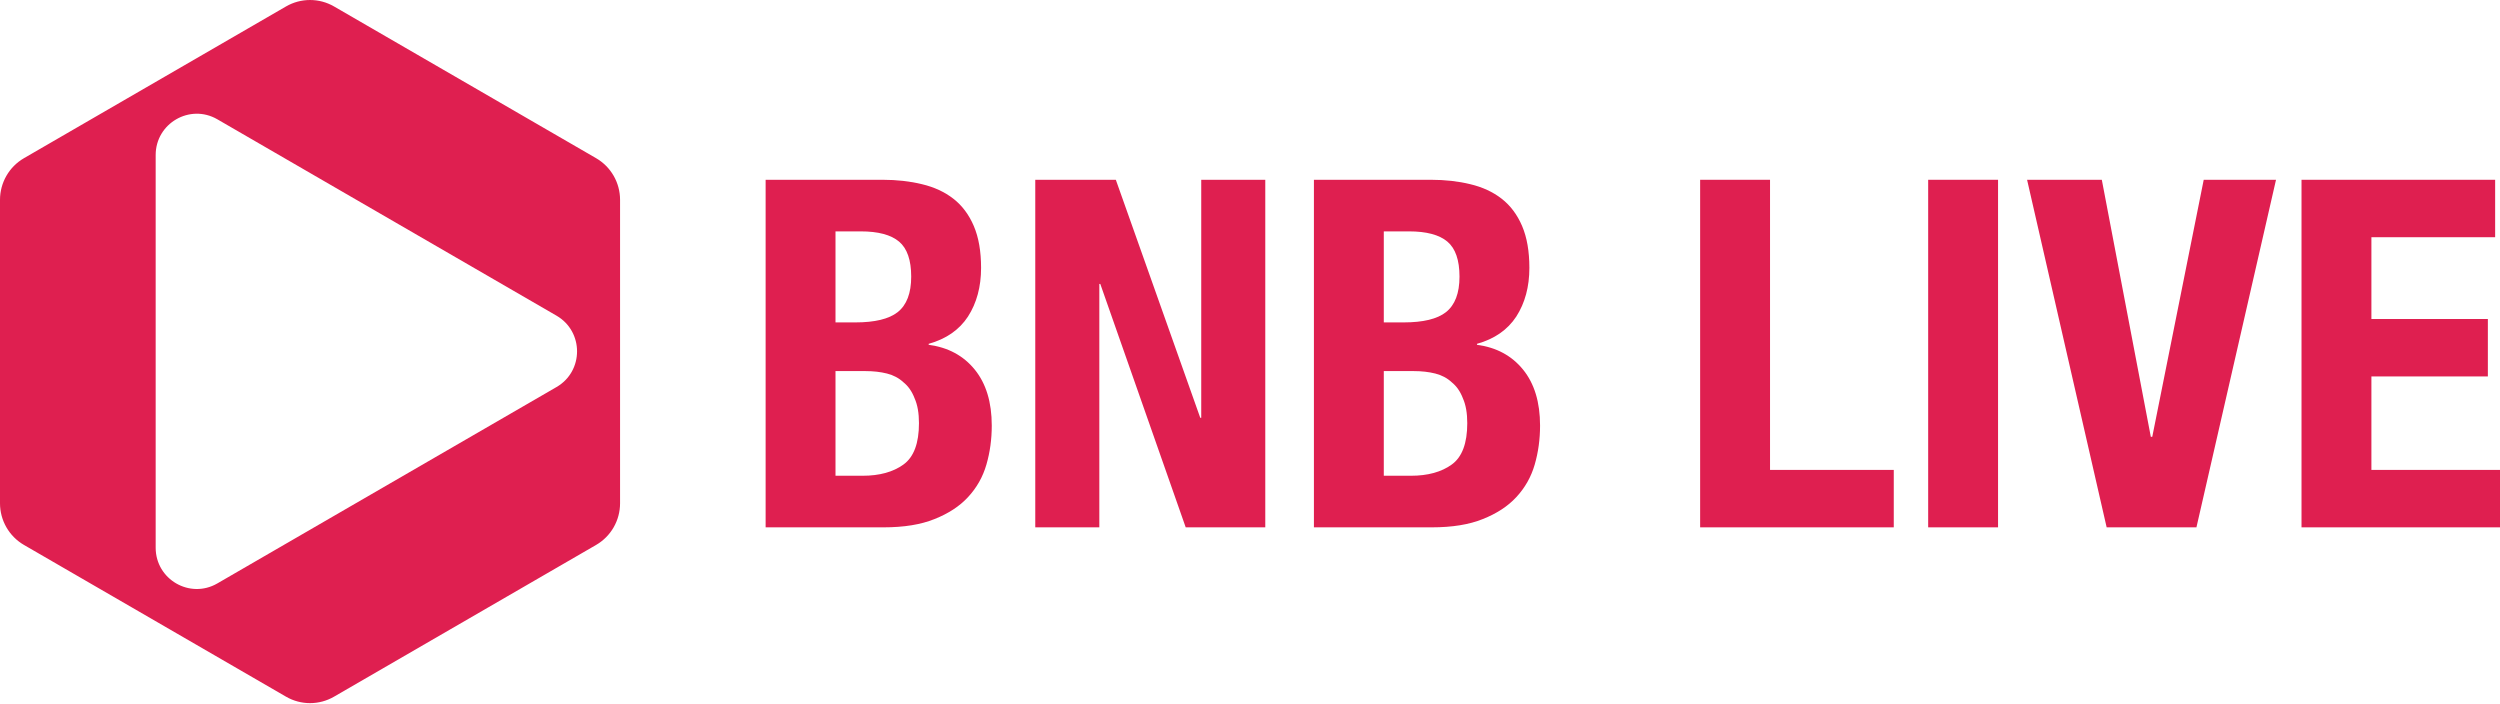
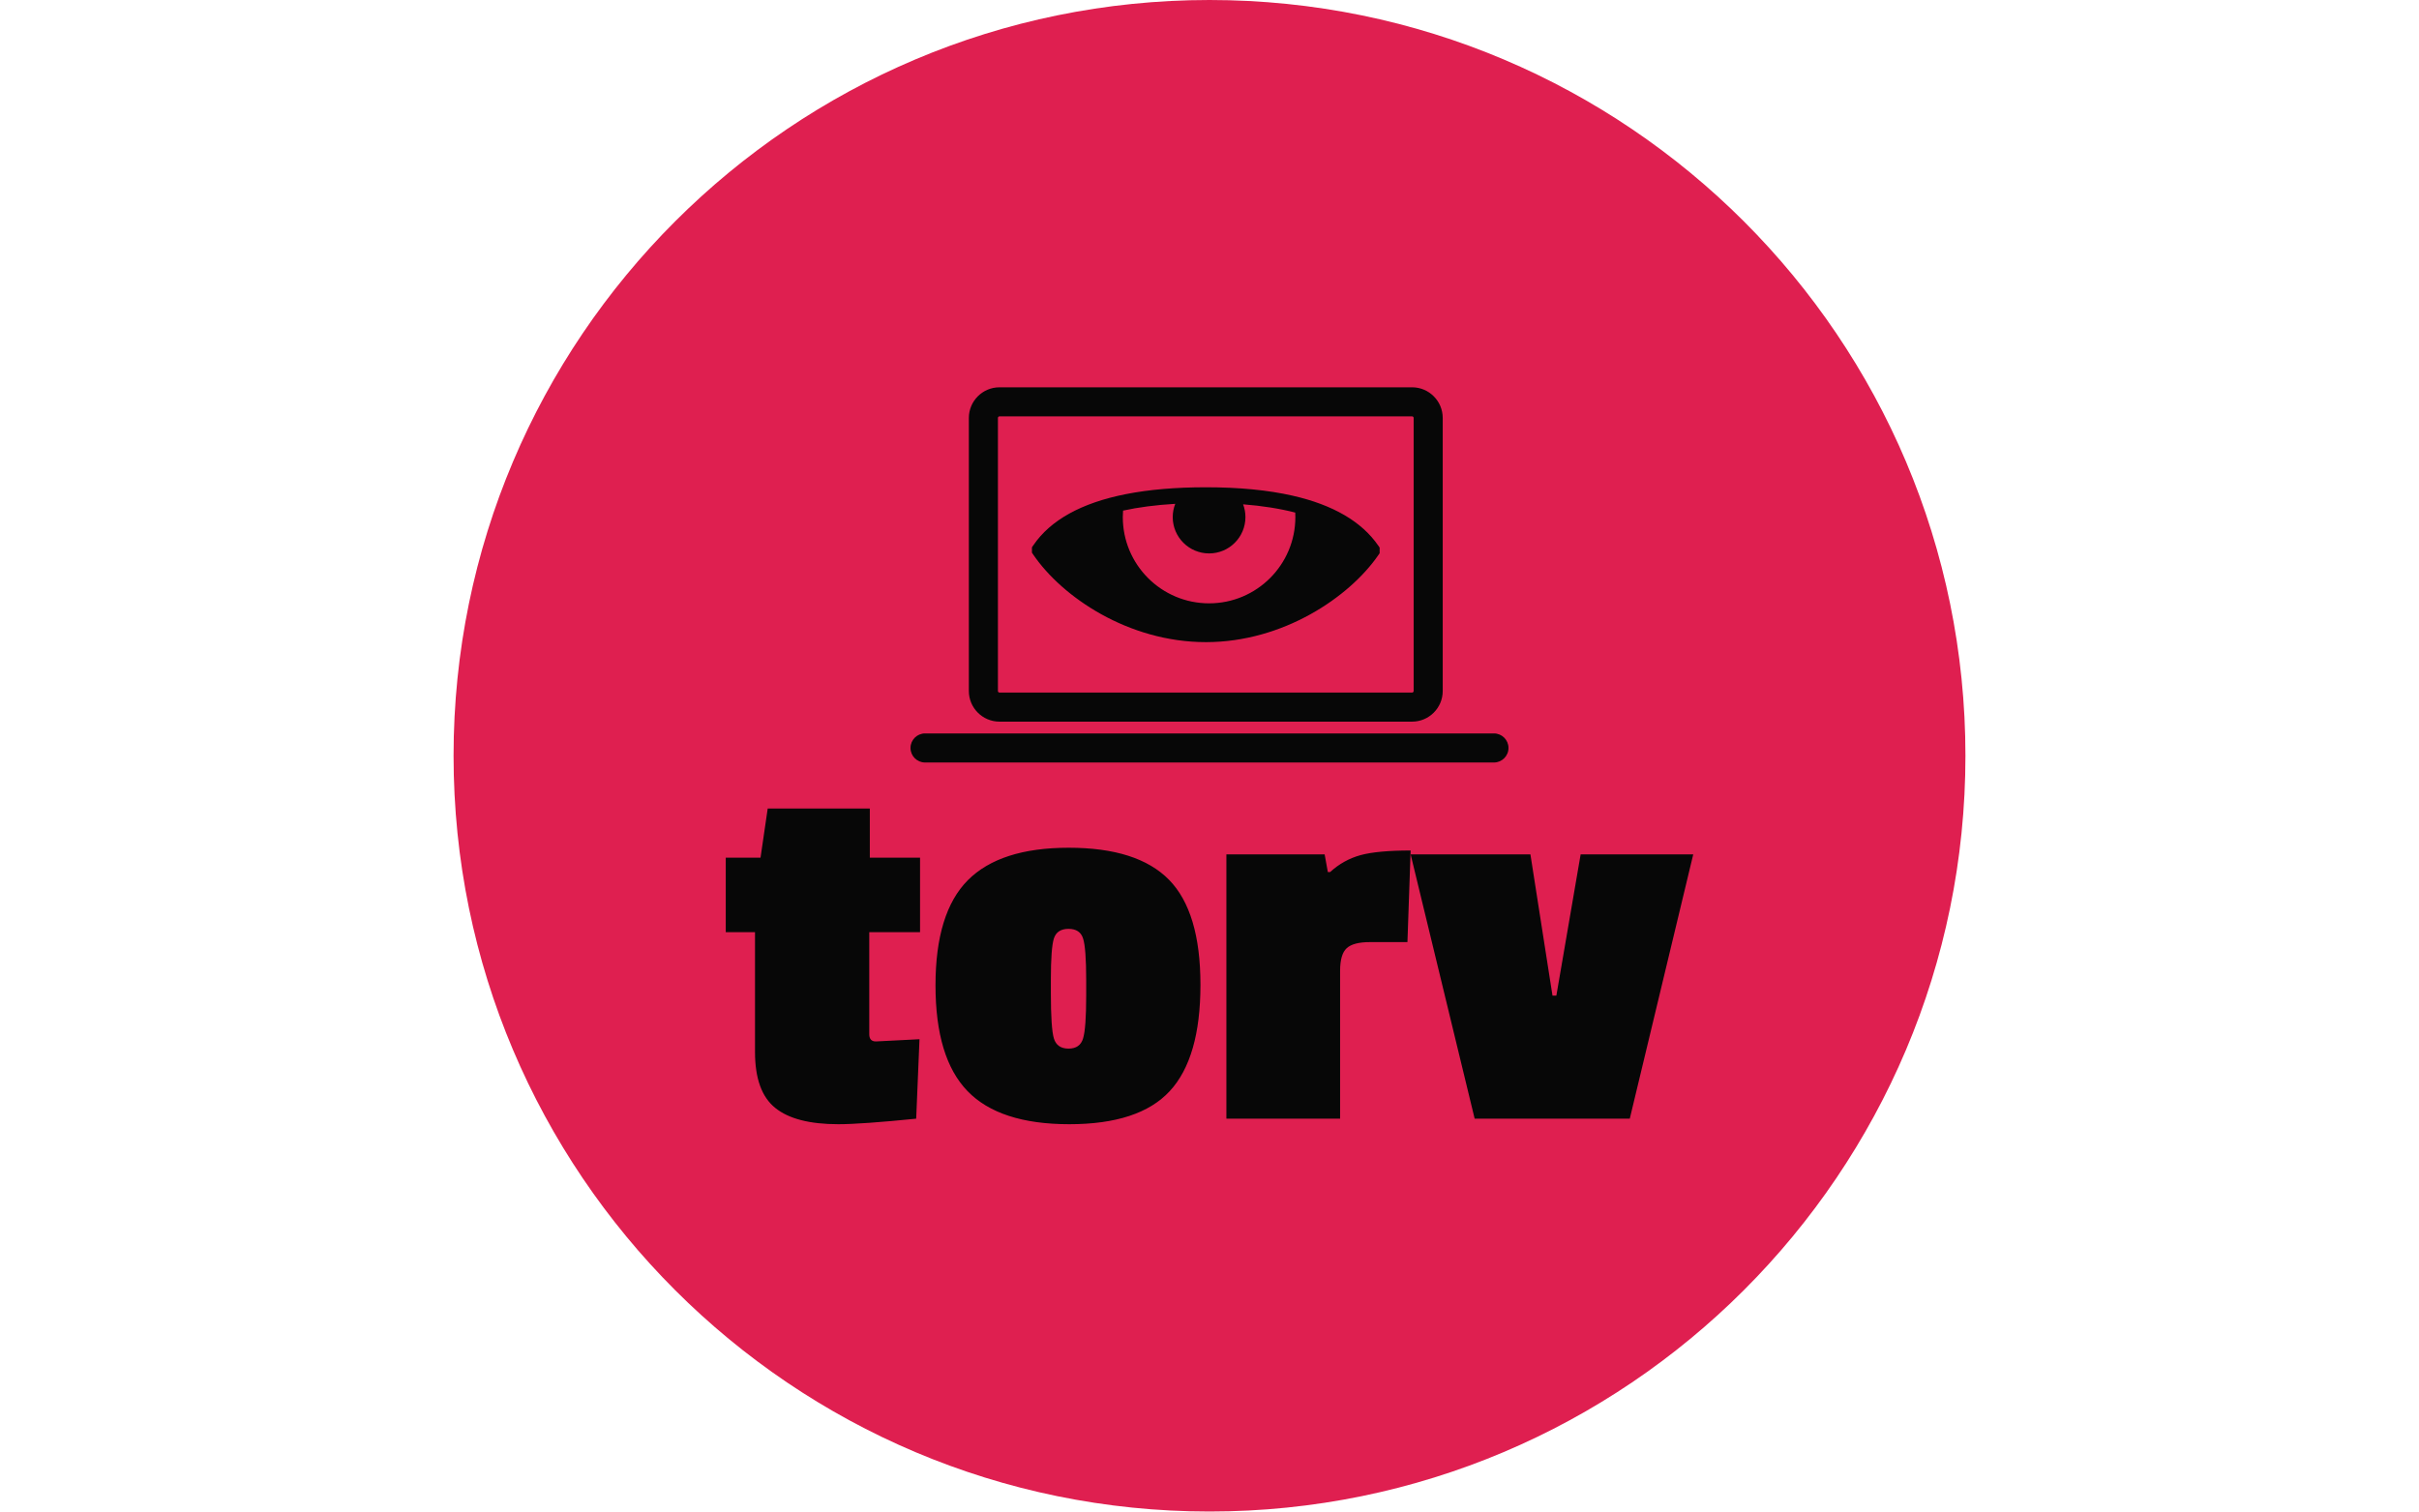
- <svg xmlns="http://www.w3.org/2000/svg" width="160" height="45" viewBox="0 0 160 45" fill="none">
-   <path fill-rule="evenodd" clip-rule="evenodd" d="M21.377 0.412C20.427 -0.137 19.257 -0.137 18.307 0.412L1.535 10.123C0.585 10.673 0 11.689 0 12.789V32.211C0 33.311 0.585 34.327 1.535 34.877L18.307 44.588C19.257 45.138 20.427 45.138 21.377 44.588L38.149 34.877C39.099 34.327 39.684 33.311 39.684 32.211V12.789C39.684 11.689 39.099 10.673 38.149 10.123L21.377 0.412ZM13.91 7.635C12.156 6.62 9.963 7.889 9.963 9.92L9.963 35.054C9.963 37.086 12.156 38.355 13.91 37.339L35.615 24.772C37.37 23.757 37.37 21.218 35.615 20.202L13.91 7.635Z" fill="#DF1F50" />
-   <path d="M53.472 30.448V23.75H55.398C55.895 23.75 56.35 23.802 56.764 23.905C57.178 24.009 57.53 24.196 57.82 24.466C58.131 24.715 58.369 25.058 58.535 25.494C58.721 25.91 58.814 26.439 58.814 27.083C58.814 28.371 58.483 29.253 57.82 29.731C57.158 30.209 56.288 30.448 55.211 30.448H53.472ZM53.472 20.634V14.808H55.087C56.205 14.808 57.023 15.027 57.541 15.463C58.058 15.899 58.317 16.646 58.317 17.706C58.317 18.765 58.027 19.523 57.448 19.98C56.889 20.416 55.988 20.634 54.746 20.634H53.472ZM49 11.506V33.75H56.547C57.851 33.75 58.938 33.573 59.808 33.22C60.698 32.867 61.413 32.4 61.951 31.818C62.51 31.216 62.903 30.52 63.131 29.731C63.359 28.942 63.473 28.111 63.473 27.239C63.473 25.743 63.11 24.549 62.386 23.656C61.661 22.763 60.678 22.233 59.435 22.067V22.005C60.553 21.693 61.392 21.112 61.951 20.26C62.51 19.388 62.789 18.35 62.789 17.145C62.789 16.086 62.634 15.193 62.324 14.466C62.013 13.739 61.578 13.157 61.019 12.721C60.46 12.285 59.787 11.973 59 11.787C58.234 11.6 57.396 11.506 56.485 11.506H49Z" fill="#DF1F50" />
-   <path d="M71.413 11.506H66.257V33.75H70.357V18.173H70.419L75.885 33.75H80.978V11.506H76.879V26.74H76.817L71.413 11.506Z" fill="#DF1F50" />
-   <path d="M88.563 30.448V23.75H90.489C90.986 23.75 91.441 23.802 91.855 23.905C92.269 24.009 92.621 24.196 92.911 24.466C93.222 24.715 93.46 25.058 93.626 25.494C93.812 25.91 93.905 26.439 93.905 27.083C93.905 28.371 93.574 29.253 92.911 29.731C92.249 30.209 91.379 30.448 90.302 30.448H88.563ZM88.563 20.634V14.808H90.178C91.296 14.808 92.114 15.027 92.632 15.463C93.149 15.899 93.408 16.646 93.408 17.706C93.408 18.765 93.118 19.523 92.539 19.98C91.98 20.416 91.079 20.634 89.837 20.634H88.563ZM84.091 11.506V33.75H91.638C92.942 33.75 94.029 33.573 94.899 33.22C95.789 32.867 96.504 32.4 97.042 31.818C97.601 31.216 97.994 30.52 98.222 29.731C98.45 28.942 98.564 28.111 98.564 27.239C98.564 25.743 98.201 24.549 97.477 23.656C96.752 22.763 95.769 22.233 94.526 22.067V22.005C95.644 21.693 96.483 21.112 97.042 20.26C97.601 19.388 97.88 18.35 97.88 17.145C97.88 16.086 97.725 15.193 97.415 14.466C97.104 13.739 96.669 13.157 96.11 12.721C95.551 12.285 94.878 11.973 94.091 11.787C93.325 11.6 92.487 11.506 91.576 11.506H84.091Z" fill="#DF1F50" />
-   <path d="M108.809 33.75H121.201V30.074H113.282V11.506H108.809V33.75Z" fill="#DF1F50" />
-   <path d="M123.403 33.75H127.875V11.506H123.403V33.75Z" fill="#DF1F50" />
-   <path d="M134.516 11.506H129.733L134.826 33.75H140.572L145.665 11.506H141.038L137.745 27.955H137.652L134.516 11.506Z" fill="#DF1F50" />
-   <path d="M159.689 11.506H147.297V33.75H160V30.074H151.77V24.092H159.223V20.416H151.77V15.182H159.689V11.506Z" fill="#DF1F50" />
+ <svg xmlns="http://www.w3.org/2000/svg" version="1.1" width="1000" height="625" viewBox="0 0 1000 625">
+   <g transform="matrix(1,0,0,1,0,0)">
+     <svg viewBox="0 0 512 320" data-background-color="#070707" preserveAspectRatio="xMidYMid meet" height="625" width="1000">
+       <g id="tight-bounds" transform="matrix(1,0,0,1,0,0)">
+         <svg viewBox="0 0 512 320" height="320" width="512">
+           <g>
+             <svg />
+           </g>
+           <g>
+             <svg viewBox="0 0 512 320" height="320" width="512">
+               <g>
+                 <path transform="translate(256,160) scale(160,160)" d="M-1 0c0-0.552 0.448-1 1-1 0.552 0 1 0.448 1 1 0 0.552-0.448 1-1 1-0.552 0-1-0.448-1-1z" fill="#df1f50" fill-rule="nonzero" stroke="none" stroke-width="1" stroke-linecap="butt" stroke-linejoin="miter" stroke-miterlimit="10" stroke-dasharray="" stroke-dashoffset="0" font-family="none" font-weight="none" font-size="none" text-anchor="none" style="mix-blend-mode: normal" data-fill-palette-color="tertiary" />
+               </g>
+               <g transform="matrix(1,0,0,1,153.6,81.99597)">
+                 <svg viewBox="0 0 204.8 156.008" height="156.008" width="204.8">
+                   <g>
+                     <svg viewBox="0 0 204.8 156.008" height="156.008" width="204.8">
+                       <g>
+                         <svg viewBox="0 0 204.8 156.008" height="156.008" width="204.8">
+                           <g transform="matrix(1,0,0,1,0,89.18227)">
+                             <svg viewBox="0 0 204.8 66.826" height="66.826" width="204.8">
+                               <g id="textblocktransform">
+                                 <svg viewBox="0 0 204.8 66.826" height="66.826" width="204.8" id="textblock">
+                                   <g>
+                                     <svg viewBox="0 0 204.8 66.826" height="66.826" width="204.8">
+                                       <g transform="matrix(1,0,0,1,0,0)">
+                                         <svg width="204.8" viewBox="0.05 -28.1 87.64 28.6" height="66.826" data-palette-color="#070707">
+                                           <path d="M10.25 0.5L10.25 0.5Q6.35 0.5 4.53-0.98 2.7-2.45 2.7-6.05L2.7-6.05 2.7-16.9 0.05-16.9 0.05-23.65 3.2-23.65 3.85-28.1 13.1-28.1 13.1-23.65 17.65-23.65 17.65-16.9 13.05-16.9 13.05-7.65Q13.05-7 13.65-7L13.65-7Q13.7-7 17.6-7.2L17.6-7.2 17.3 0Q12.3 0.5 10.25 0.5ZM19.05-12.08Q19.05-18.65 21.97-21.6 24.9-24.55 31.12-24.55 37.35-24.55 40.2-21.65 43.05-18.75 43.05-12.13 43.05-5.5 40.27-2.5 37.5 0.5 31.17 0.5 24.85 0.5 21.95-2.5 19.05-5.5 19.05-12.08ZM32.42-16.32Q32.15-17.2 31.1-17.2 30.05-17.2 29.77-16.32 29.5-15.45 29.5-12.6L29.5-12.6 29.5-11.4Q29.5-8.2 29.77-7.28 30.05-6.35 31.1-6.35 32.15-6.35 32.42-7.28 32.7-8.2 32.7-11.15L32.7-11.15 32.7-12.55Q32.7-15.45 32.42-16.32ZM55.7-13.4L55.7-13.4 55.7 0 45.4 0 45.4-23.95 54.3-23.95 54.59-22.35 54.8-22.35Q56-23.45 57.55-23.88 59.09-24.3 62.09-24.3L62.09-24.3 61.8-16 58.4-16Q56.9-16 56.3-15.45 55.7-14.9 55.7-13.4ZM77.49-23.95L87.69-23.95 81.94 0 67.89 0 62.09-23.95 72.94-23.95 74.94-11.15 75.29-11.15 77.49-23.95Z" opacity="1" transform="matrix(1,0,0,1,0,0)" fill="#070707" class="wordmark-text-0" data-fill-palette-color="quaternary" id="text-0" />
+                                         </svg>
+                                       </g>
+                                     </svg>
+                                   </g>
+                                 </svg>
+                               </g>
+                             </svg>
+                           </g>
+                           <g transform="matrix(1,0,0,1,39.1168,0)">
+                             <svg viewBox="0 0 126.566 79.431" height="79.431" width="126.566">
+                               <g>
+                                 <svg version="1.1" x="0" y="0" viewBox="6.792 21.345 90.001 56.483" enable-background="new 0 0 100 100" xml:space="preserve" height="79.431" width="126.566" class="icon-icon-0" data-fill-palette-color="quaternary" id="icon-0">
+                                   <path d="M82.285 71.677H20.183c-2.542 0-4.61-2.068-4.61-4.611v-41.11c0-2.542 2.068-4.611 4.61-4.611h62.102c2.542 0 4.61 2.068 4.61 4.611v41.11C86.896 69.608 84.827 71.677 82.285 71.677zM20.183 25.719c-0.13 0-0.235 0.106-0.235 0.236v41.11c0 0.13 0.105 0.236 0.235 0.236h62.102c0.13 0 0.235-0.106 0.235-0.236v-41.11c0-0.13-0.105-0.236-0.235-0.236H20.183z" fill="#070707" data-fill-palette-color="quaternary" />
+                                   <path d="M94.604 77.828H8.98c-1.208 0-2.188-0.979-2.188-2.188s0.979-2.188 2.188-2.188h85.625c1.208 0 2.188 0.979 2.188 2.188S95.812 77.828 94.604 77.828z" fill="#070707" data-fill-palette-color="quaternary" />
+                                   <path d="M77.192 45.174c-2.495-3.619-6.809-6.129-12.879-7.512-3.701-0.843-8.056-1.268-13.052-1.268-4.555 0-8.575 0.345-12.051 1.032-6.676 1.318-11.346 3.896-13.939 7.711l-0.204 0.299v0.801l0.204 0.3c4.312 6.344 14.284 13.171 25.99 13.171 11.619 0 21.586-6.783 25.931-13.085l0.208-0.302v-0.845L77.192 45.174zM51.73 53.867c-7.173 0-12.987-5.814-12.987-12.987 0-0.327 0.016-0.651 0.04-0.972 2.323-0.512 4.948-0.851 7.856-1.023-0.243 0.62-0.381 1.292-0.381 1.999 0 3.02 2.453 5.468 5.481 5.468 3.014 0 5.462-2.449 5.462-5.468 0-0.678-0.125-1.326-0.35-1.924 2.908 0.229 5.529 0.646 7.847 1.243 0.012 0.225 0.018 0.45 0.018 0.678C64.716 48.053 58.901 53.867 51.73 53.867z" fill="#070707" data-fill-palette-color="quaternary" />
+                                 </svg>
+                               </g>
+                             </svg>
+                           </g>
+                           <g />
+                         </svg>
+                       </g>
+                     </svg>
+                   </g>
+                 </svg>
+               </g>
+             </svg>
+           </g>
+           <defs />
+         </svg>
+         <rect width="512" height="320" fill="none" stroke="none" visibility="hidden" />
+       </g>
+     </svg>
+   </g>
</svg>
